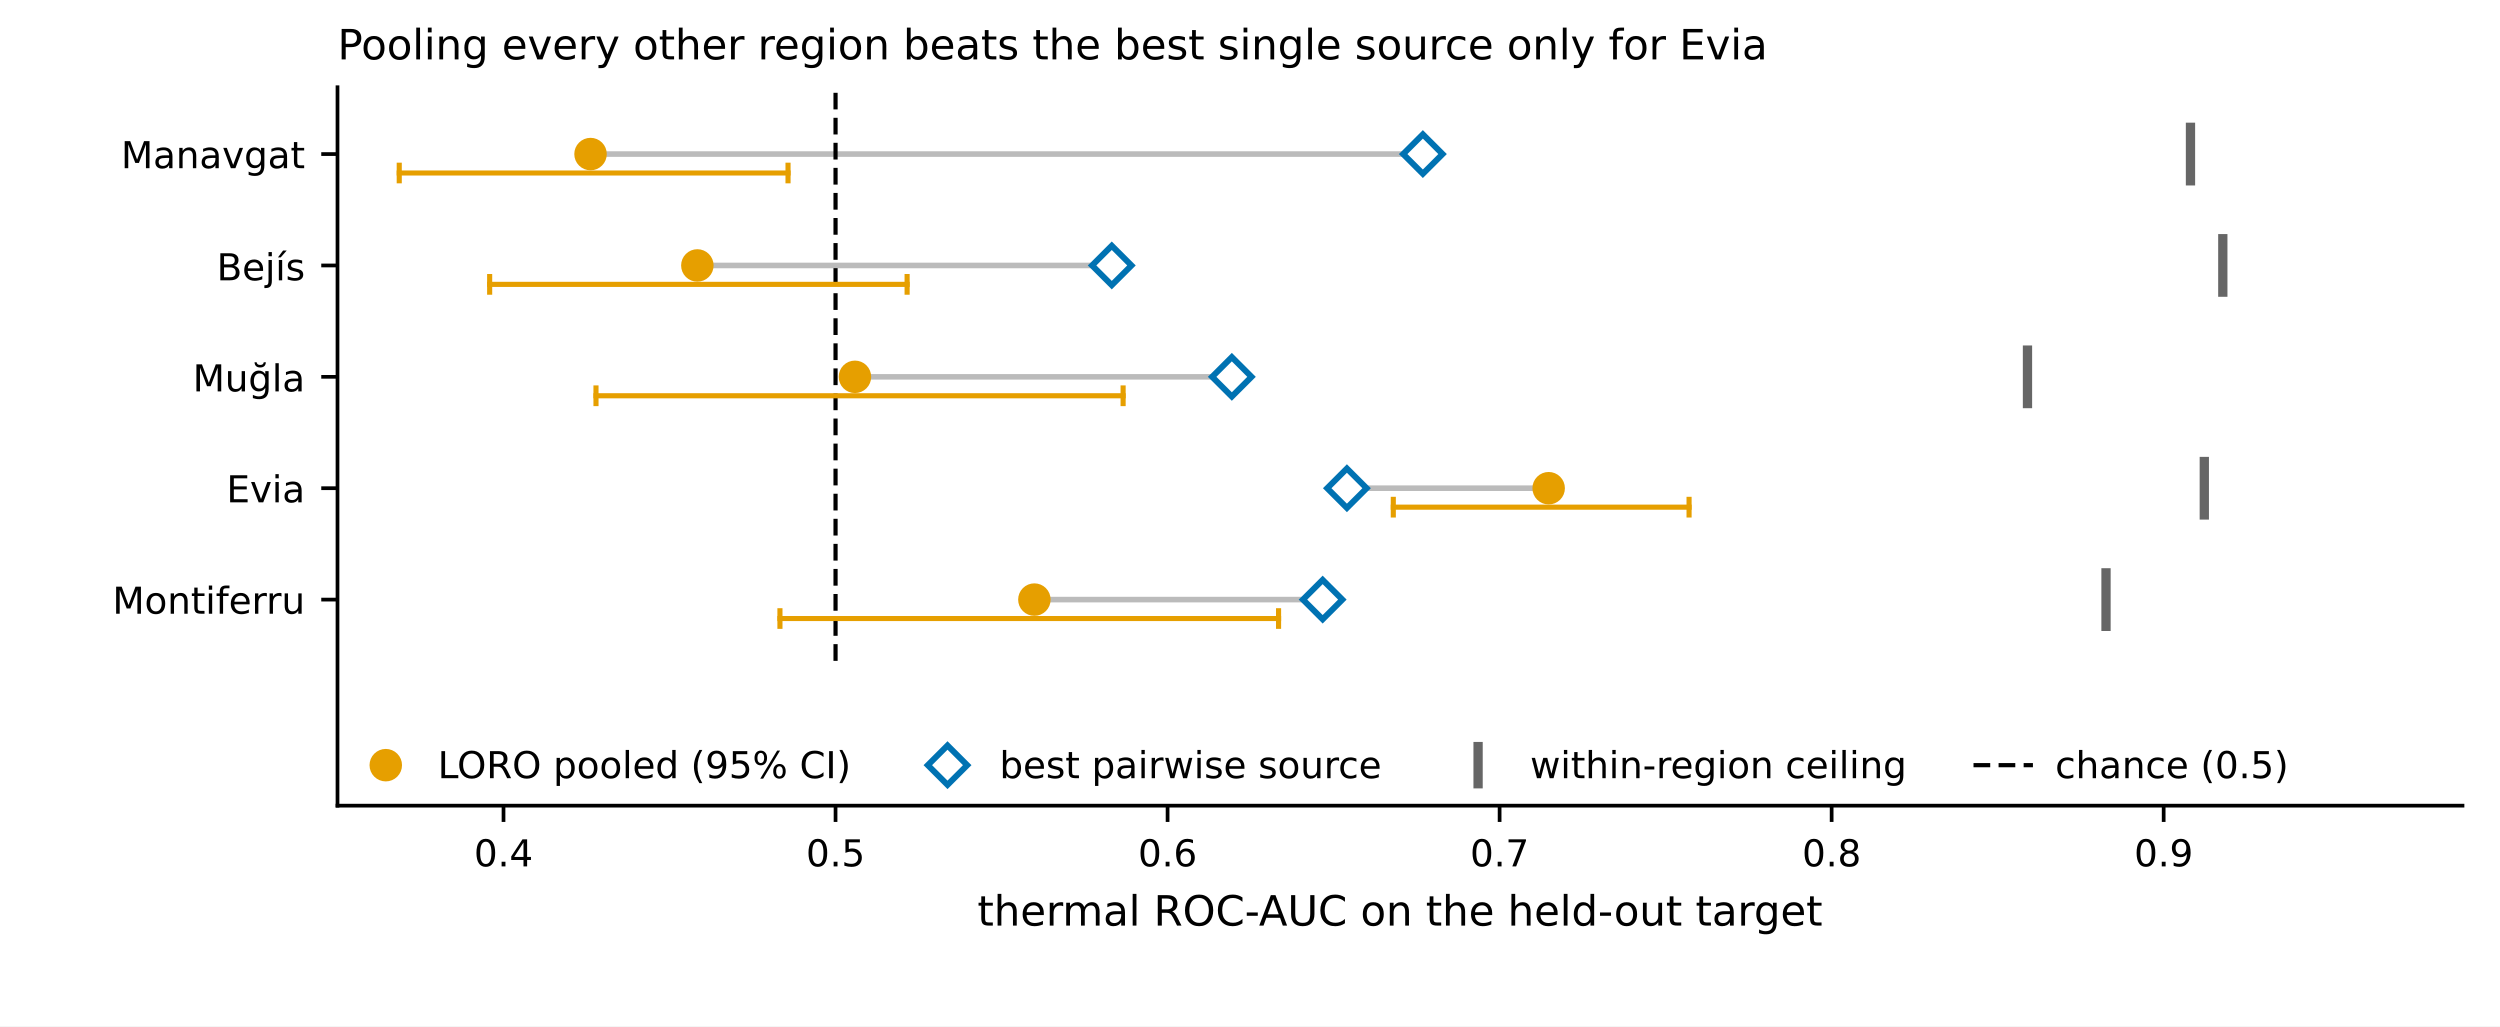
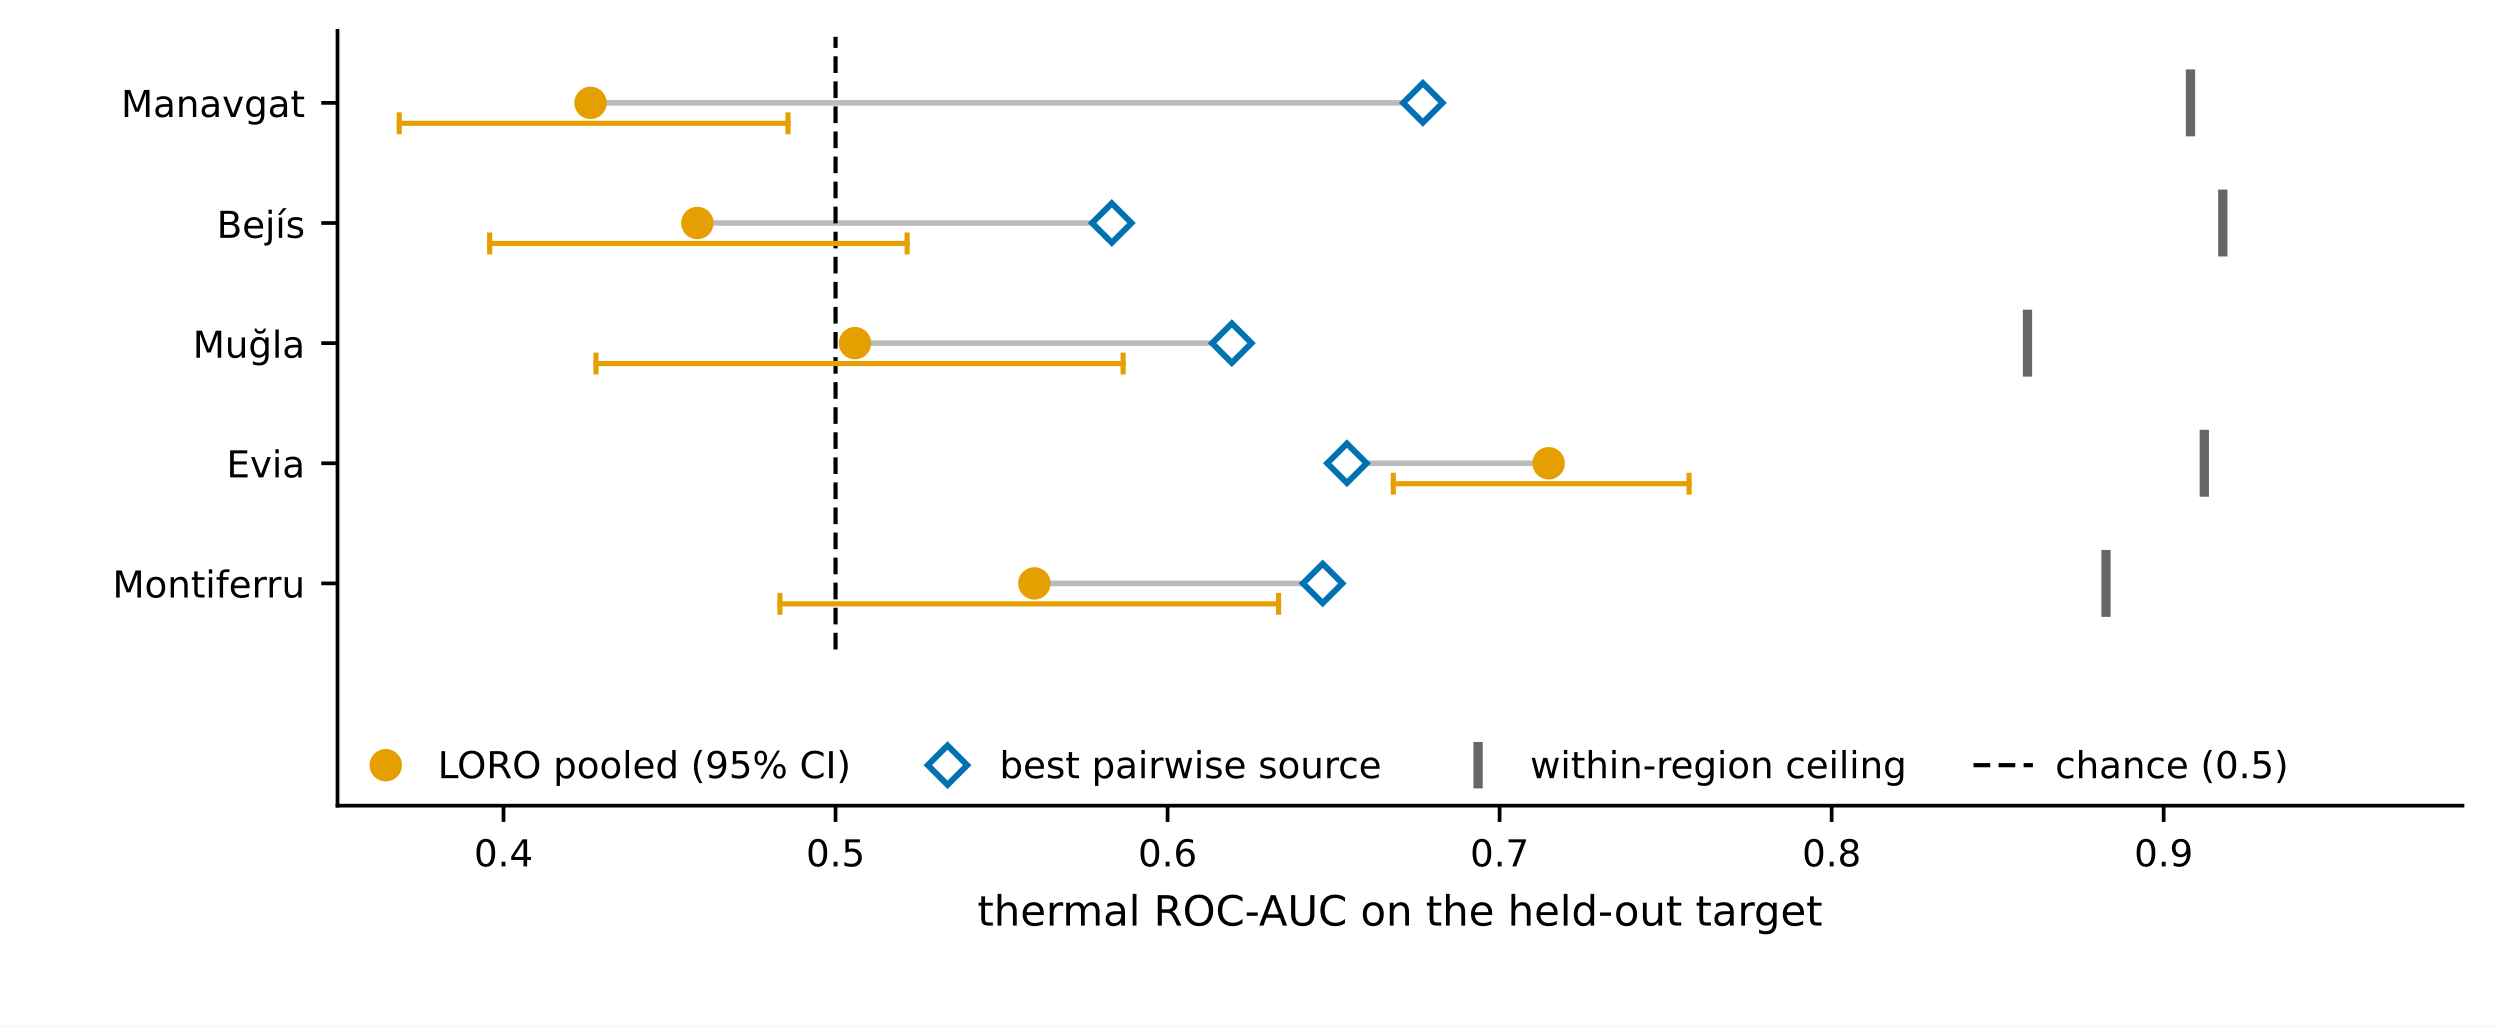
<svg xmlns="http://www.w3.org/2000/svg" xmlns:xlink="http://www.w3.org/1999/xlink" width="538.583pt" height="221.102pt" viewBox="0 0 538.583 221.102" version="1.1">
  <defs>
    <style type="text/css">*{stroke-linejoin: round; stroke-linecap: butt}</style>
  </defs>
  <g id="figure_1">
    <g id="patch_1">
      <path d="M 0 221.102  L 538.583 221.102  L 538.583 0  L 0 0  z " style="fill: #ffffff" />
    </g>
    <g id="axes_1">
      <g id="patch_2">
-         <path d="M 72.709 173.565  L 530.504 173.565  L 530.504 18.794  L 72.709 18.794  z " style="fill: #ffffff" />
+         <path d="M 72.709 173.565  L 530.504 173.565  L 530.504 6.633  L 72.709 6.633  z " style="fill: #ffffff" />
      </g>
      <g id="line2d_1">
-         <path d="M 127.221 33.191  L 306.53 33.191  " clip-path="url(#pc950a9c294)" style="fill: none; stroke: #bbbbbb; stroke-width: 1.2; stroke-linecap: square" />
+         <path d="M 127.221 22.162  L 306.53 22.162  " clip-path="url(#pb02109d544)" style="fill: none; stroke: #bbbbbb; stroke-width: 1.2; stroke-linecap: square" />
      </g>
      <g id="line2d_2">
-         <path d="M 150.234 57.187  L 239.512 57.187  " clip-path="url(#pc950a9c294)" style="fill: none; stroke: #bbbbbb; stroke-width: 1.2; stroke-linecap: square" />
+         <path d="M 150.234 48.043  L 239.512 48.043  " clip-path="url(#pb02109d544)" style="fill: none; stroke: #bbbbbb; stroke-width: 1.2; stroke-linecap: square" />
      </g>
      <g id="line2d_3">
-         <path d="M 184.186 81.182  L 265.377 81.182  " clip-path="url(#pc950a9c294)" style="fill: none; stroke: #bbbbbb; stroke-width: 1.2; stroke-linecap: square" />
+         <path d="M 184.186 73.924  L 265.377 73.924  " clip-path="url(#pb02109d544)" style="fill: none; stroke: #bbbbbb; stroke-width: 1.2; stroke-linecap: square" />
      </g>
      <g id="line2d_4">
-         <path d="M 333.633 105.178  L 290.168 105.178  " clip-path="url(#pc950a9c294)" style="fill: none; stroke: #bbbbbb; stroke-width: 1.2; stroke-linecap: square" />
+         <path d="M 333.633 99.805  L 290.168 99.805  " clip-path="url(#pb02109d544)" style="fill: none; stroke: #bbbbbb; stroke-width: 1.2; stroke-linecap: square" />
      </g>
      <g id="line2d_5">
-         <path d="M 222.841 129.173  L 284.943 129.173  " clip-path="url(#pc950a9c294)" style="fill: none; stroke: #bbbbbb; stroke-width: 1.2; stroke-linecap: square" />
+         <path d="M 222.841 125.686  L 284.943 125.686  " clip-path="url(#pb02109d544)" style="fill: none; stroke: #bbbbbb; stroke-width: 1.2; stroke-linecap: square" />
      </g>
      <g id="line2d_6">
-         <path d="M 180.004 142.371  L 180.004 19.993  " clip-path="url(#pc950a9c294)" style="fill: none; stroke-dasharray: 3.6,1.8; stroke-dashoffset: 0; stroke: #000000; stroke-width: 0.9" />
+         <path d="M 180.004 139.92  L 180.004 7.927  " clip-path="url(#pb02109d544)" style="fill: none; stroke-dasharray: 3.6,1.8; stroke-dashoffset: 0; stroke: #000000; stroke-width: 0.9" />
      </g>
      <g id="matplotlib.axis_1">
        <g id="xtick_1">
          <g id="line2d_7">
            <defs>
-               <path id="mb59297c5c6" d="M 0 0  L 0 3.5  " style="stroke: #000000; stroke-width: 0.8" />
+               <path id="m26ca58ec8c" d="M 0 0  L 0 3.5  " style="stroke: #000000; stroke-width: 0.8" />
            </defs>
            <g>
-               <use xlink:href="#mb59297c5c6" x="108.474" y="173.565" style="stroke: #000000; stroke-width: 0.8" />
+               <use xlink:href="#m26ca58ec8c" x="108.474" y="173.565" style="stroke: #000000; stroke-width: 0.8" />
            </g>
          </g>
          <g id="text_1">
            <text style="font-size: 8px; font-family: 'DejaVu Sans', 'Bitstream Vera Sans', 'Computer Modern Sans Serif', 'Lucida Grande', 'Verdana', 'Geneva', 'Lucid', 'Arial', 'Helvetica', 'Avant Garde', sans-serif; text-anchor: middle" x="108.474" y="186.643" transform="rotate(-0 108.4739 186.6435)">0.4</text>
          </g>
        </g>
        <g id="xtick_2">
          <g id="line2d_8">
            <g>
-               <use xlink:href="#mb59297c5c6" x="180.004" y="173.565" style="stroke: #000000; stroke-width: 0.8" />
+               <use xlink:href="#m26ca58ec8c" x="180.004" y="173.565" style="stroke: #000000; stroke-width: 0.8" />
            </g>
          </g>
          <g id="text_2">
            <text style="font-size: 8px; font-family: 'DejaVu Sans', 'Bitstream Vera Sans', 'Computer Modern Sans Serif', 'Lucida Grande', 'Verdana', 'Geneva', 'Lucid', 'Arial', 'Helvetica', 'Avant Garde', sans-serif; text-anchor: middle" x="180.004" y="186.643" transform="rotate(-0 180.0044 186.6435)">0.5</text>
          </g>
        </g>
        <g id="xtick_3">
          <g id="line2d_9">
            <g>
-               <use xlink:href="#mb59297c5c6" x="251.535" y="173.565" style="stroke: #000000; stroke-width: 0.8" />
+               <use xlink:href="#m26ca58ec8c" x="251.535" y="173.565" style="stroke: #000000; stroke-width: 0.8" />
            </g>
          </g>
          <g id="text_3">
            <text style="font-size: 8px; font-family: 'DejaVu Sans', 'Bitstream Vera Sans', 'Computer Modern Sans Serif', 'Lucida Grande', 'Verdana', 'Geneva', 'Lucid', 'Arial', 'Helvetica', 'Avant Garde', sans-serif; text-anchor: middle" x="251.535" y="186.643" transform="rotate(-0 251.5349 186.6435)">0.6</text>
          </g>
        </g>
        <g id="xtick_4">
          <g id="line2d_10">
            <g>
-               <use xlink:href="#mb59297c5c6" x="323.065" y="173.565" style="stroke: #000000; stroke-width: 0.8" />
+               <use xlink:href="#m26ca58ec8c" x="323.065" y="173.565" style="stroke: #000000; stroke-width: 0.8" />
            </g>
          </g>
          <g id="text_4">
            <text style="font-size: 8px; font-family: 'DejaVu Sans', 'Bitstream Vera Sans', 'Computer Modern Sans Serif', 'Lucida Grande', 'Verdana', 'Geneva', 'Lucid', 'Arial', 'Helvetica', 'Avant Garde', sans-serif; text-anchor: middle" x="323.065" y="186.643" transform="rotate(-0 323.0655 186.6435)">0.7</text>
          </g>
        </g>
        <g id="xtick_5">
          <g id="line2d_11">
            <g>
-               <use xlink:href="#mb59297c5c6" x="394.596" y="173.565" style="stroke: #000000; stroke-width: 0.8" />
+               <use xlink:href="#m26ca58ec8c" x="394.596" y="173.565" style="stroke: #000000; stroke-width: 0.8" />
            </g>
          </g>
          <g id="text_5">
            <text style="font-size: 8px; font-family: 'DejaVu Sans', 'Bitstream Vera Sans', 'Computer Modern Sans Serif', 'Lucida Grande', 'Verdana', 'Geneva', 'Lucid', 'Arial', 'Helvetica', 'Avant Garde', sans-serif; text-anchor: middle" x="394.596" y="186.643" transform="rotate(-0 394.596 186.6435)">0.8</text>
          </g>
        </g>
        <g id="xtick_6">
          <g id="line2d_12">
            <g>
-               <use xlink:href="#mb59297c5c6" x="466.126" y="173.565" style="stroke: #000000; stroke-width: 0.8" />
+               <use xlink:href="#m26ca58ec8c" x="466.126" y="173.565" style="stroke: #000000; stroke-width: 0.8" />
            </g>
          </g>
          <g id="text_6">
            <text style="font-size: 8px; font-family: 'DejaVu Sans', 'Bitstream Vera Sans', 'Computer Modern Sans Serif', 'Lucida Grande', 'Verdana', 'Geneva', 'Lucid', 'Arial', 'Helvetica', 'Avant Garde', sans-serif; text-anchor: middle" x="466.126" y="186.643" transform="rotate(-0 466.1265 186.6435)">0.9</text>
          </g>
        </g>
        <g id="text_7">
          <text style="font-size: 9px; font-family: 'DejaVu Sans', 'Bitstream Vera Sans', 'Computer Modern Sans Serif', 'Lucida Grande', 'Verdana', 'Geneva', 'Lucid', 'Arial', 'Helvetica', 'Avant Garde', sans-serif; text-anchor: middle" x="301.606" y="199.404" transform="rotate(-0 301.6063 199.4039)">thermal ROC-AUC on the held-out target</text>
        </g>
      </g>
      <g id="matplotlib.axis_2">
        <g id="ytick_1">
          <g id="line2d_13">
            <defs>
-               <path id="m25bf25f767" d="M 0 0  L -3.5 0  " style="stroke: #000000; stroke-width: 0.8" />
+               <path id="m72a20bb9ce" d="M 0 0  L -3.5 0  " style="stroke: #000000; stroke-width: 0.8" />
            </defs>
            <g>
-               <use xlink:href="#m25bf25f767" x="72.709" y="33.191" style="stroke: #000000; stroke-width: 0.8" />
+               <use xlink:href="#m72a20bb9ce" x="72.709" y="22.162" style="stroke: #000000; stroke-width: 0.8" />
            </g>
          </g>
          <g id="text_8">
-             <text style="font-size: 8px; font-family: 'DejaVu Sans', 'Bitstream Vera Sans', 'Computer Modern Sans Serif', 'Lucida Grande', 'Verdana', 'Geneva', 'Lucid', 'Arial', 'Helvetica', 'Avant Garde', sans-serif; text-anchor: end" x="65.709" y="36.23" transform="rotate(-0 65.70866 36.23013)">Manavgat</text>
+             <text style="font-size: 8px; font-family: 'DejaVu Sans', 'Bitstream Vera Sans', 'Computer Modern Sans Serif', 'Lucida Grande', 'Verdana', 'Geneva', 'Lucid', 'Arial', 'Helvetica', 'Avant Garde', sans-serif; text-anchor: end" x="65.709" y="25.201" transform="rotate(-0 65.70866 25.20072)">Manavgat</text>
          </g>
        </g>
        <g id="ytick_2">
          <g id="line2d_14">
            <g>
-               <use xlink:href="#m25bf25f767" x="72.709" y="57.187" style="stroke: #000000; stroke-width: 0.8" />
+               <use xlink:href="#m72a20bb9ce" x="72.709" y="48.043" style="stroke: #000000; stroke-width: 0.8" />
            </g>
          </g>
          <g id="text_9">
-             <text style="font-size: 8px; font-family: 'DejaVu Sans', 'Bitstream Vera Sans', 'Computer Modern Sans Serif', 'Lucida Grande', 'Verdana', 'Geneva', 'Lucid', 'Arial', 'Helvetica', 'Avant Garde', sans-serif; text-anchor: end" x="65.709" y="60.386" transform="rotate(-0 65.70866 60.38604)">Bejís</text>
+             <text style="font-size: 8px; font-family: 'DejaVu Sans', 'Bitstream Vera Sans', 'Computer Modern Sans Serif', 'Lucida Grande', 'Verdana', 'Geneva', 'Lucid', 'Arial', 'Helvetica', 'Avant Garde', sans-serif; text-anchor: end" x="65.709" y="51.242" transform="rotate(-0 65.70866 51.242)">Bejís</text>
          </g>
        </g>
        <g id="ytick_3">
          <g id="line2d_15">
            <g>
-               <use xlink:href="#m25bf25f767" x="72.709" y="81.182" style="stroke: #000000; stroke-width: 0.8" />
+               <use xlink:href="#m72a20bb9ce" x="72.709" y="73.924" style="stroke: #000000; stroke-width: 0.8" />
            </g>
          </g>
          <g id="text_10">
-             <text style="font-size: 8px; font-family: 'DejaVu Sans', 'Bitstream Vera Sans', 'Computer Modern Sans Serif', 'Lucida Grande', 'Verdana', 'Geneva', 'Lucid', 'Arial', 'Helvetica', 'Avant Garde', sans-serif; text-anchor: end" x="65.709" y="84.323" transform="rotate(-0 65.70866 84.3229)">Muğla</text>
+             <text style="font-size: 8px; font-family: 'DejaVu Sans', 'Bitstream Vera Sans', 'Computer Modern Sans Serif', 'Lucida Grande', 'Verdana', 'Geneva', 'Lucid', 'Arial', 'Helvetica', 'Avant Garde', sans-serif; text-anchor: end" x="65.709" y="77.064" transform="rotate(-0 65.70866 77.06423)">Muğla</text>
          </g>
        </g>
        <g id="ytick_4">
          <g id="line2d_16">
            <g>
-               <use xlink:href="#m25bf25f767" x="72.709" y="105.178" style="stroke: #000000; stroke-width: 0.8" />
+               <use xlink:href="#m72a20bb9ce" x="72.709" y="99.805" style="stroke: #000000; stroke-width: 0.8" />
            </g>
          </g>
          <g id="text_11">
-             <text style="font-size: 8px; font-family: 'DejaVu Sans', 'Bitstream Vera Sans', 'Computer Modern Sans Serif', 'Lucida Grande', 'Verdana', 'Geneva', 'Lucid', 'Arial', 'Helvetica', 'Avant Garde', sans-serif; text-anchor: end" x="65.709" y="108.217" transform="rotate(-0 65.70866 108.2173)">Evia</text>
+             <text style="font-size: 8px; font-family: 'DejaVu Sans', 'Bitstream Vera Sans', 'Computer Modern Sans Serif', 'Lucida Grande', 'Verdana', 'Geneva', 'Lucid', 'Arial', 'Helvetica', 'Avant Garde', sans-serif; text-anchor: end" x="65.709" y="102.844" transform="rotate(-0 65.70866 102.844)">Evia</text>
          </g>
        </g>
        <g id="ytick_5">
          <g id="line2d_17">
            <g>
-               <use xlink:href="#m25bf25f767" x="72.709" y="129.173" style="stroke: #000000; stroke-width: 0.8" />
+               <use xlink:href="#m72a20bb9ce" x="72.709" y="125.686" style="stroke: #000000; stroke-width: 0.8" />
            </g>
          </g>
          <g id="text_12">
-             <text style="font-size: 8px; font-family: 'DejaVu Sans', 'Bitstream Vera Sans', 'Computer Modern Sans Serif', 'Lucida Grande', 'Verdana', 'Geneva', 'Lucid', 'Arial', 'Helvetica', 'Avant Garde', sans-serif; text-anchor: end" x="65.709" y="132.213" transform="rotate(-0 65.70866 132.2129)">Montiferru</text>
+             <text style="font-size: 8px; font-family: 'DejaVu Sans', 'Bitstream Vera Sans', 'Computer Modern Sans Serif', 'Lucida Grande', 'Verdana', 'Geneva', 'Lucid', 'Arial', 'Helvetica', 'Avant Garde', sans-serif; text-anchor: end" x="65.709" y="128.725" transform="rotate(-0 65.70866 128.7249)">Montiferru</text>
          </g>
        </g>
      </g>
      <g id="line2d_18">
-         <path d="M 86.011 37.27  L 169.767 37.27  " clip-path="url(#pc950a9c294)" style="fill: none; stroke: #e69f00; stroke-width: 1.1; stroke-linecap: square" />
+         <path d="M 86.011 26.561  L 169.767 26.561  " clip-path="url(#pb02109d544)" style="fill: none; stroke: #e69f00; stroke-width: 1.1; stroke-linecap: square" />
      </g>
      <g id="line2d_19">
-         <path d="M 86.011 38.95  L 86.011 35.591  " clip-path="url(#pc950a9c294)" style="fill: none; stroke: #e69f00; stroke-width: 1.1; stroke-linecap: square" />
+         <path d="M 86.011 28.373  L 86.011 24.75  " clip-path="url(#pb02109d544)" style="fill: none; stroke: #e69f00; stroke-width: 1.1; stroke-linecap: square" />
      </g>
      <g id="line2d_20">
-         <path d="M 169.767 38.95  L 169.767 35.591  " clip-path="url(#pc950a9c294)" style="fill: none; stroke: #e69f00; stroke-width: 1.1; stroke-linecap: square" />
+         <path d="M 169.767 28.373  L 169.767 24.75  " clip-path="url(#pb02109d544)" style="fill: none; stroke: #e69f00; stroke-width: 1.1; stroke-linecap: square" />
      </g>
      <g id="line2d_21">
-         <path d="M 471.902 38.95  L 471.902 27.432  " clip-path="url(#pc950a9c294)" style="fill: none; stroke: #666666; stroke-width: 2; stroke-linecap: square" />
+         <path d="M 471.902 28.373  L 471.902 15.95  " clip-path="url(#pb02109d544)" style="fill: none; stroke: #666666; stroke-width: 2; stroke-linecap: square" />
      </g>
      <g id="line2d_22">
-         <path d="M 105.488 61.266  L 195.422 61.266  " clip-path="url(#pc950a9c294)" style="fill: none; stroke: #e69f00; stroke-width: 1.1; stroke-linecap: square" />
+         <path d="M 105.488 52.442  L 195.422 52.442  " clip-path="url(#pb02109d544)" style="fill: none; stroke: #e69f00; stroke-width: 1.1; stroke-linecap: square" />
      </g>
      <g id="line2d_23">
-         <path d="M 105.488 62.946  L 105.488 59.586  " clip-path="url(#pc950a9c294)" style="fill: none; stroke: #e69f00; stroke-width: 1.1; stroke-linecap: square" />
+         <path d="M 105.488 54.254  L 105.488 50.631  " clip-path="url(#pb02109d544)" style="fill: none; stroke: #e69f00; stroke-width: 1.1; stroke-linecap: square" />
      </g>
      <g id="line2d_24">
-         <path d="M 195.422 62.946  L 195.422 59.586  " clip-path="url(#pc950a9c294)" style="fill: none; stroke: #e69f00; stroke-width: 1.1; stroke-linecap: square" />
+         <path d="M 195.422 54.254  L 195.422 50.631  " clip-path="url(#pb02109d544)" style="fill: none; stroke: #e69f00; stroke-width: 1.1; stroke-linecap: square" />
      </g>
      <g id="line2d_25">
-         <path d="M 478.867 62.946  L 478.867 51.428  " clip-path="url(#pc950a9c294)" style="fill: none; stroke: #666666; stroke-width: 2; stroke-linecap: square" />
+         <path d="M 478.867 54.254  L 478.867 41.831  " clip-path="url(#pb02109d544)" style="fill: none; stroke: #666666; stroke-width: 2; stroke-linecap: square" />
      </g>
      <g id="line2d_26">
-         <path d="M 128.396 85.262  L 241.956 85.262  " clip-path="url(#pc950a9c294)" style="fill: none; stroke: #e69f00; stroke-width: 1.1; stroke-linecap: square" />
+         <path d="M 128.396 78.323  L 241.956 78.323  " clip-path="url(#pb02109d544)" style="fill: none; stroke: #e69f00; stroke-width: 1.1; stroke-linecap: square" />
      </g>
      <g id="line2d_27">
-         <path d="M 128.396 86.941  L 128.396 83.582  " clip-path="url(#pc950a9c294)" style="fill: none; stroke: #e69f00; stroke-width: 1.1; stroke-linecap: square" />
+         <path d="M 128.396 80.135  L 128.396 76.512  " clip-path="url(#pb02109d544)" style="fill: none; stroke: #e69f00; stroke-width: 1.1; stroke-linecap: square" />
      </g>
      <g id="line2d_28">
-         <path d="M 241.956 86.941  L 241.956 83.582  " clip-path="url(#pc950a9c294)" style="fill: none; stroke: #e69f00; stroke-width: 1.1; stroke-linecap: square" />
+         <path d="M 241.956 80.135  L 241.956 76.512  " clip-path="url(#pb02109d544)" style="fill: none; stroke: #e69f00; stroke-width: 1.1; stroke-linecap: square" />
      </g>
      <g id="line2d_29">
-         <path d="M 436.787 86.941  L 436.787 75.423  " clip-path="url(#pc950a9c294)" style="fill: none; stroke: #666666; stroke-width: 2; stroke-linecap: square" />
+         <path d="M 436.787 80.135  L 436.787 67.712  " clip-path="url(#pb02109d544)" style="fill: none; stroke: #666666; stroke-width: 2; stroke-linecap: square" />
      </g>
      <g id="line2d_30">
-         <path d="M 300.163 109.257  L 363.881 109.257  " clip-path="url(#pc950a9c294)" style="fill: none; stroke: #e69f00; stroke-width: 1.1; stroke-linecap: square" />
+         <path d="M 300.163 104.204  L 363.881 104.204  " clip-path="url(#pb02109d544)" style="fill: none; stroke: #e69f00; stroke-width: 1.1; stroke-linecap: square" />
      </g>
      <g id="line2d_31">
-         <path d="M 300.163 110.937  L 300.163 107.577  " clip-path="url(#pc950a9c294)" style="fill: none; stroke: #e69f00; stroke-width: 1.1; stroke-linecap: square" />
+         <path d="M 300.163 106.016  L 300.163 102.393  " clip-path="url(#pb02109d544)" style="fill: none; stroke: #e69f00; stroke-width: 1.1; stroke-linecap: square" />
      </g>
      <g id="line2d_32">
-         <path d="M 363.881 110.937  L 363.881 107.577  " clip-path="url(#pc950a9c294)" style="fill: none; stroke: #e69f00; stroke-width: 1.1; stroke-linecap: square" />
+         <path d="M 363.881 106.016  L 363.881 102.393  " clip-path="url(#pb02109d544)" style="fill: none; stroke: #e69f00; stroke-width: 1.1; stroke-linecap: square" />
      </g>
      <g id="line2d_33">
-         <path d="M 474.88 110.937  L 474.88 99.419  " clip-path="url(#pc950a9c294)" style="fill: none; stroke: #666666; stroke-width: 2; stroke-linecap: square" />
+         <path d="M 474.88 106.016  L 474.88 93.593  " clip-path="url(#pb02109d544)" style="fill: none; stroke: #666666; stroke-width: 2; stroke-linecap: square" />
      </g>
      <g id="line2d_34">
-         <path d="M 168.025 133.253  L 275.444 133.253  " clip-path="url(#pc950a9c294)" style="fill: none; stroke: #e69f00; stroke-width: 1.1; stroke-linecap: square" />
+         <path d="M 168.025 130.085  L 275.444 130.085  " clip-path="url(#pb02109d544)" style="fill: none; stroke: #e69f00; stroke-width: 1.1; stroke-linecap: square" />
      </g>
      <g id="line2d_35">
-         <path d="M 168.025 134.932  L 168.025 131.573  " clip-path="url(#pc950a9c294)" style="fill: none; stroke: #e69f00; stroke-width: 1.1; stroke-linecap: square" />
+         <path d="M 168.025 131.897  L 168.025 128.274  " clip-path="url(#pb02109d544)" style="fill: none; stroke: #e69f00; stroke-width: 1.1; stroke-linecap: square" />
      </g>
      <g id="line2d_36">
-         <path d="M 275.444 134.932  L 275.444 131.573  " clip-path="url(#pc950a9c294)" style="fill: none; stroke: #e69f00; stroke-width: 1.1; stroke-linecap: square" />
+         <path d="M 275.444 131.897  L 275.444 128.274  " clip-path="url(#pb02109d544)" style="fill: none; stroke: #e69f00; stroke-width: 1.1; stroke-linecap: square" />
      </g>
      <g id="line2d_37">
-         <path d="M 453.705 134.932  L 453.705 123.415  " clip-path="url(#pc950a9c294)" style="fill: none; stroke: #666666; stroke-width: 2; stroke-linecap: square" />
+         <path d="M 453.705 131.897  L 453.705 119.474  " clip-path="url(#pb02109d544)" style="fill: none; stroke: #666666; stroke-width: 2; stroke-linecap: square" />
      </g>
      <g id="patch_3">
-         <path d="M 72.709 173.565  L 72.709 18.794  " style="fill: none; stroke: #000000; stroke-width: 0.8; stroke-linejoin: miter; stroke-linecap: square" />
+         <path d="M 72.709 173.565  L 72.709 6.633  " style="fill: none; stroke: #000000; stroke-width: 0.8; stroke-linejoin: miter; stroke-linecap: square" />
      </g>
      <g id="patch_4">
        <path d="M 72.709 173.565  L 530.504 173.565  " style="fill: none; stroke: #000000; stroke-width: 0.8; stroke-linejoin: miter; stroke-linecap: square" />
      </g>
      <g id="line2d_38">
-         <path d="M 306.53 33.191  " clip-path="url(#pc950a9c294)" style="fill: none; stroke: #1f77b4; stroke-width: 1.5; stroke-linecap: square" />
+         <path d="M 306.53 22.162  " clip-path="url(#pb02109d544)" style="fill: none; stroke: #1f77b4; stroke-width: 1.5; stroke-linecap: square" />
        <defs>
-           <path id="m97c17936e5" d="M 0 4.243  L 4.243 0  L 0 -4.243  L -4.243 0  z " style="stroke: #0072b2; stroke-width: 1.3; stroke-linejoin: miter" />
+           <path id="m03ad4f7ba0" d="M 0 4.243  L 4.243 0  L 0 -4.243  L -4.243 0  z " style="stroke: #0072b2; stroke-width: 1.3; stroke-linejoin: miter" />
        </defs>
-         <g clip-path="url(#pc950a9c294)">
-           <use xlink:href="#m97c17936e5" x="306.53" y="33.191" style="fill: #ffffff; stroke: #0072b2; stroke-width: 1.3; stroke-linejoin: miter" />
+         <g clip-path="url(#pb02109d544)">
+           <use xlink:href="#m03ad4f7ba0" x="306.53" y="22.162" style="fill: #ffffff; stroke: #0072b2; stroke-width: 1.3; stroke-linejoin: miter" />
        </g>
      </g>
      <g id="line2d_39">
-         <path d="M 127.221 33.191  " clip-path="url(#pc950a9c294)" style="fill: none; stroke: #ff7f0e; stroke-width: 1.5; stroke-linecap: square" />
+         <path d="M 127.221 22.162  " clip-path="url(#pb02109d544)" style="fill: none; stroke: #ff7f0e; stroke-width: 1.5; stroke-linecap: square" />
        <defs>
-           <path id="m30a73c3366" d="M 0 3  C 0.796 3 1.559 2.684 2.121 2.121  C 2.684 1.559 3 0.796 3 0  C 3 -0.796 2.684 -1.559 2.121 -2.121  C 1.559 -2.684 0.796 -3 0 -3  C -0.796 -3 -1.559 -2.684 -2.121 -2.121  C -2.684 -1.559 -3 -0.796 -3 0  C -3 0.796 -2.684 1.559 -2.121 2.121  C -1.559 2.684 -0.796 3 0 3  z " style="stroke: #e69f00" />
+           <path id="m9db234ef4b" d="M 0 3  C 0.796 3 1.559 2.684 2.121 2.121  C 2.684 1.559 3 0.796 3 0  C 3 -0.796 2.684 -1.559 2.121 -2.121  C 1.559 -2.684 0.796 -3 0 -3  C -0.796 -3 -1.559 -2.684 -2.121 -2.121  C -2.684 -1.559 -3 -0.796 -3 0  C -3 0.796 -2.684 1.559 -2.121 2.121  C -1.559 2.684 -0.796 3 0 3  z " style="stroke: #e69f00" />
        </defs>
-         <g clip-path="url(#pc950a9c294)">
-           <use xlink:href="#m30a73c3366" x="127.221" y="33.191" style="fill: #e69f00; stroke: #e69f00" />
+         <g clip-path="url(#pb02109d544)">
+           <use xlink:href="#m9db234ef4b" x="127.221" y="22.162" style="fill: #e69f00; stroke: #e69f00" />
        </g>
      </g>
      <g id="line2d_40">
-         <path d="M 239.512 57.187  " clip-path="url(#pc950a9c294)" style="fill: none; stroke: #2ca02c; stroke-width: 1.5; stroke-linecap: square" />
-         <g clip-path="url(#pc950a9c294)">
-           <use xlink:href="#m97c17936e5" x="239.512" y="57.187" style="fill: #ffffff; stroke: #0072b2; stroke-width: 1.3; stroke-linejoin: miter" />
+         <path d="M 239.512 48.043  " clip-path="url(#pb02109d544)" style="fill: none; stroke: #2ca02c; stroke-width: 1.5; stroke-linecap: square" />
+         <g clip-path="url(#pb02109d544)">
+           <use xlink:href="#m03ad4f7ba0" x="239.512" y="48.043" style="fill: #ffffff; stroke: #0072b2; stroke-width: 1.3; stroke-linejoin: miter" />
        </g>
      </g>
      <g id="line2d_41">
-         <path d="M 150.234 57.187  " clip-path="url(#pc950a9c294)" style="fill: none; stroke: #d62728; stroke-width: 1.5; stroke-linecap: square" />
-         <g clip-path="url(#pc950a9c294)">
-           <use xlink:href="#m30a73c3366" x="150.234" y="57.187" style="fill: #e69f00; stroke: #e69f00" />
+         <path d="M 150.234 48.043  " clip-path="url(#pb02109d544)" style="fill: none; stroke: #d62728; stroke-width: 1.5; stroke-linecap: square" />
+         <g clip-path="url(#pb02109d544)">
+           <use xlink:href="#m9db234ef4b" x="150.234" y="48.043" style="fill: #e69f00; stroke: #e69f00" />
        </g>
      </g>
      <g id="line2d_42">
-         <path d="M 265.377 81.182  " clip-path="url(#pc950a9c294)" style="fill: none; stroke: #9467bd; stroke-width: 1.5; stroke-linecap: square" />
-         <g clip-path="url(#pc950a9c294)">
-           <use xlink:href="#m97c17936e5" x="265.377" y="81.182" style="fill: #ffffff; stroke: #0072b2; stroke-width: 1.3; stroke-linejoin: miter" />
+         <path d="M 265.377 73.924  " clip-path="url(#pb02109d544)" style="fill: none; stroke: #9467bd; stroke-width: 1.5; stroke-linecap: square" />
+         <g clip-path="url(#pb02109d544)">
+           <use xlink:href="#m03ad4f7ba0" x="265.377" y="73.924" style="fill: #ffffff; stroke: #0072b2; stroke-width: 1.3; stroke-linejoin: miter" />
        </g>
      </g>
      <g id="line2d_43">
-         <path d="M 184.186 81.182  " clip-path="url(#pc950a9c294)" style="fill: none; stroke: #8c564b; stroke-width: 1.5; stroke-linecap: square" />
-         <g clip-path="url(#pc950a9c294)">
-           <use xlink:href="#m30a73c3366" x="184.186" y="81.182" style="fill: #e69f00; stroke: #e69f00" />
+         <path d="M 184.186 73.924  " clip-path="url(#pb02109d544)" style="fill: none; stroke: #8c564b; stroke-width: 1.5; stroke-linecap: square" />
+         <g clip-path="url(#pb02109d544)">
+           <use xlink:href="#m9db234ef4b" x="184.186" y="73.924" style="fill: #e69f00; stroke: #e69f00" />
        </g>
      </g>
      <g id="line2d_44">
-         <path d="M 290.168 105.178  " clip-path="url(#pc950a9c294)" style="fill: none; stroke: #e377c2; stroke-width: 1.5; stroke-linecap: square" />
-         <g clip-path="url(#pc950a9c294)">
-           <use xlink:href="#m97c17936e5" x="290.168" y="105.178" style="fill: #ffffff; stroke: #0072b2; stroke-width: 1.3; stroke-linejoin: miter" />
+         <path d="M 290.168 99.805  " clip-path="url(#pb02109d544)" style="fill: none; stroke: #e377c2; stroke-width: 1.5; stroke-linecap: square" />
+         <g clip-path="url(#pb02109d544)">
+           <use xlink:href="#m03ad4f7ba0" x="290.168" y="99.805" style="fill: #ffffff; stroke: #0072b2; stroke-width: 1.3; stroke-linejoin: miter" />
        </g>
      </g>
      <g id="line2d_45">
-         <path d="M 333.633 105.178  " clip-path="url(#pc950a9c294)" style="fill: none; stroke: #7f7f7f; stroke-width: 1.5; stroke-linecap: square" />
-         <g clip-path="url(#pc950a9c294)">
-           <use xlink:href="#m30a73c3366" x="333.633" y="105.178" style="fill: #e69f00; stroke: #e69f00" />
+         <path d="M 333.633 99.805  " clip-path="url(#pb02109d544)" style="fill: none; stroke: #7f7f7f; stroke-width: 1.5; stroke-linecap: square" />
+         <g clip-path="url(#pb02109d544)">
+           <use xlink:href="#m9db234ef4b" x="333.633" y="99.805" style="fill: #e69f00; stroke: #e69f00" />
        </g>
      </g>
      <g id="line2d_46">
-         <path d="M 284.943 129.173  " clip-path="url(#pc950a9c294)" style="fill: none; stroke: #bcbd22; stroke-width: 1.5; stroke-linecap: square" />
-         <g clip-path="url(#pc950a9c294)">
-           <use xlink:href="#m97c17936e5" x="284.943" y="129.173" style="fill: #ffffff; stroke: #0072b2; stroke-width: 1.3; stroke-linejoin: miter" />
+         <path d="M 284.943 125.686  " clip-path="url(#pb02109d544)" style="fill: none; stroke: #bcbd22; stroke-width: 1.5; stroke-linecap: square" />
+         <g clip-path="url(#pb02109d544)">
+           <use xlink:href="#m03ad4f7ba0" x="284.943" y="125.686" style="fill: #ffffff; stroke: #0072b2; stroke-width: 1.3; stroke-linejoin: miter" />
        </g>
      </g>
      <g id="line2d_47">
-         <path d="M 222.841 129.173  " clip-path="url(#pc950a9c294)" style="fill: none; stroke: #17becf; stroke-width: 1.5; stroke-linecap: square" />
-         <g clip-path="url(#pc950a9c294)">
-           <use xlink:href="#m30a73c3366" x="222.841" y="129.173" style="fill: #e69f00; stroke: #e69f00" />
-         </g>
-       </g>
-       <g id="text_13">
-         <text style="font-size: 9px; font-family: 'DejaVu Sans', 'Bitstream Vera Sans', 'Computer Modern Sans Serif', 'Lucida Grande', 'Verdana', 'Geneva', 'Lucid', 'Arial', 'Helvetica', 'Avant Garde', sans-serif; text-anchor: start" x="72.709" y="12.794" transform="rotate(-0 72.70866 12.7937)">Pooling every other region beats the best single source only for Evia</text>
+         <path d="M 222.841 125.686  " clip-path="url(#pb02109d544)" style="fill: none; stroke: #17becf; stroke-width: 1.5; stroke-linecap: square" />
+         <g clip-path="url(#pb02109d544)">
+           <use xlink:href="#m9db234ef4b" x="222.841" y="125.686" style="fill: #e69f00; stroke: #e69f00" />
+         </g>
      </g>
      <g id="legend_1">
        <g id="line2d_48">
          <g>
-             <use xlink:href="#m30a73c3366" x="83.109" y="164.843" style="fill: #e69f00; stroke: #e69f00" />
-           </g>
-         </g>
-         <g id="text_14">
+             <use xlink:href="#m9db234ef4b" x="83.109" y="164.843" style="fill: #e69f00; stroke: #e69f00" />
+           </g>
+         </g>
+         <g id="text_13">
          <text style="font-size: 8px; font-family: 'DejaVu Sans', 'Bitstream Vera Sans', 'Computer Modern Sans Serif', 'Lucida Grande', 'Verdana', 'Geneva', 'Lucid', 'Arial', 'Helvetica', 'Avant Garde', sans-serif; text-anchor: start" x="94.309" y="167.643" transform="rotate(-0 94.30866 167.6435)">LORO pooled (95% CI)</text>
        </g>
        <g id="line2d_49">
          <g>
-             <use xlink:href="#m97c17936e5" x="204.125" y="164.843" style="fill: #ffffff; stroke: #0072b2; stroke-width: 1.3; stroke-linejoin: miter" />
-           </g>
-         </g>
-         <g id="text_15">
+             <use xlink:href="#m03ad4f7ba0" x="204.125" y="164.843" style="fill: #ffffff; stroke: #0072b2; stroke-width: 1.3; stroke-linejoin: miter" />
+           </g>
+         </g>
+         <g id="text_14">
          <text style="font-size: 8px; font-family: 'DejaVu Sans', 'Bitstream Vera Sans', 'Computer Modern Sans Serif', 'Lucida Grande', 'Verdana', 'Geneva', 'Lucid', 'Arial', 'Helvetica', 'Avant Garde', sans-serif; text-anchor: start" x="215.325" y="167.643" transform="rotate(-0 215.3249 167.6435)">best pairwise source</text>
        </g>
        <g id="line2d_50">
          <path d="M 312.029 164.843  L 318.429 164.843  L 324.829 164.843  " style="fill: none" />
          <defs>
-             <path id="m68a47dcadd" d="M 0 5  L 0 -5  " style="stroke: #666666; stroke-width: 2" />
+             <path id="m0ad373bc94" d="M 0 5  L 0 -5  " style="stroke: #666666; stroke-width: 2" />
          </defs>
          <g>
-             <use xlink:href="#m68a47dcadd" x="318.429" y="164.843" style="fill: #666666; stroke: #666666; stroke-width: 2" />
-           </g>
-         </g>
-         <g id="text_16">
+             <use xlink:href="#m0ad373bc94" x="318.429" y="164.843" style="fill: #666666; stroke: #666666; stroke-width: 2" />
+           </g>
+         </g>
+         <g id="text_15">
          <text style="font-size: 8px; font-family: 'DejaVu Sans', 'Bitstream Vera Sans', 'Computer Modern Sans Serif', 'Lucida Grande', 'Verdana', 'Geneva', 'Lucid', 'Arial', 'Helvetica', 'Avant Garde', sans-serif; text-anchor: start" x="329.629" y="167.643" transform="rotate(-0 329.6287 167.6435)">within-region ceiling</text>
        </g>
        <g id="line2d_51">
          <path d="M 425.16 164.843  L 431.56 164.843  L 437.96 164.843  " style="fill: none; stroke-dasharray: 3.6,1.8; stroke-dashoffset: 0; stroke: #000000; stroke-width: 0.9" />
        </g>
-         <g id="text_17">
+         <g id="text_16">
          <text style="font-size: 8px; font-family: 'DejaVu Sans', 'Bitstream Vera Sans', 'Computer Modern Sans Serif', 'Lucida Grande', 'Verdana', 'Geneva', 'Lucid', 'Arial', 'Helvetica', 'Avant Garde', sans-serif; text-anchor: start" x="442.76" y="167.643" transform="rotate(-0 442.7599 167.6435)">chance (0.5)</text>
        </g>
      </g>
    </g>
  </g>
  <defs>
-     <clipPath id="pc950a9c294">
-       <rect x="72.709" y="18.794" width="457.795" height="154.772" />
+     <clipPath id="pb02109d544">
+       <rect x="72.709" y="6.633" width="457.795" height="166.932" />
    </clipPath>
  </defs>
</svg>
